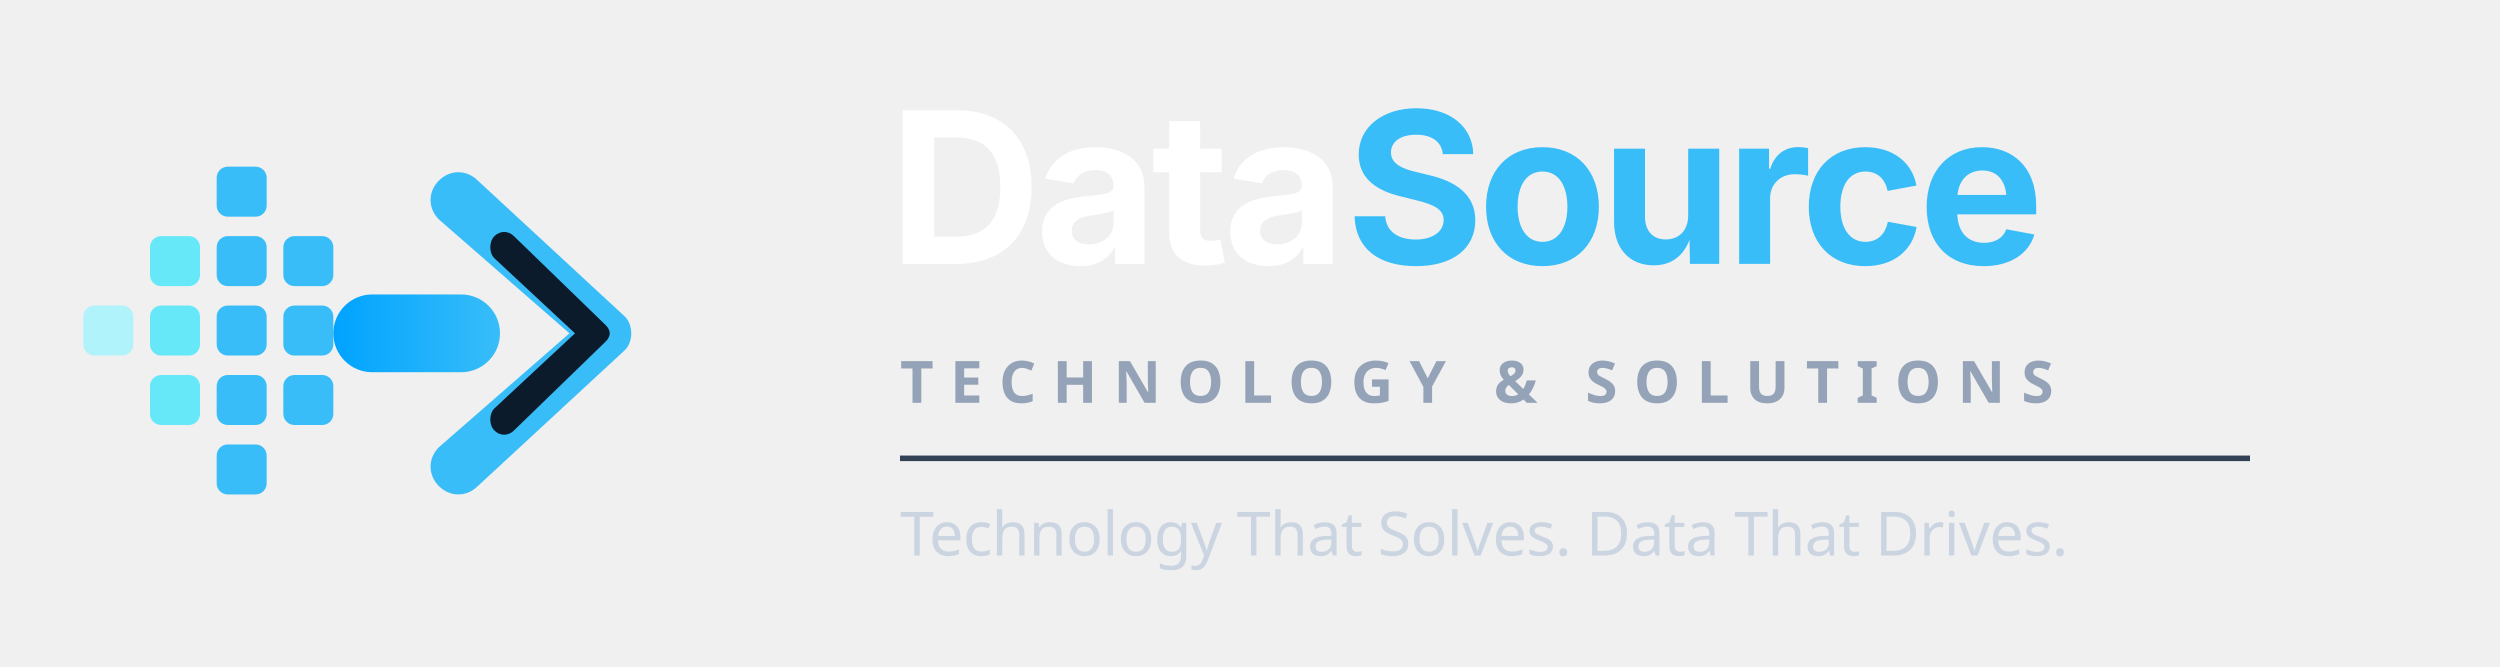
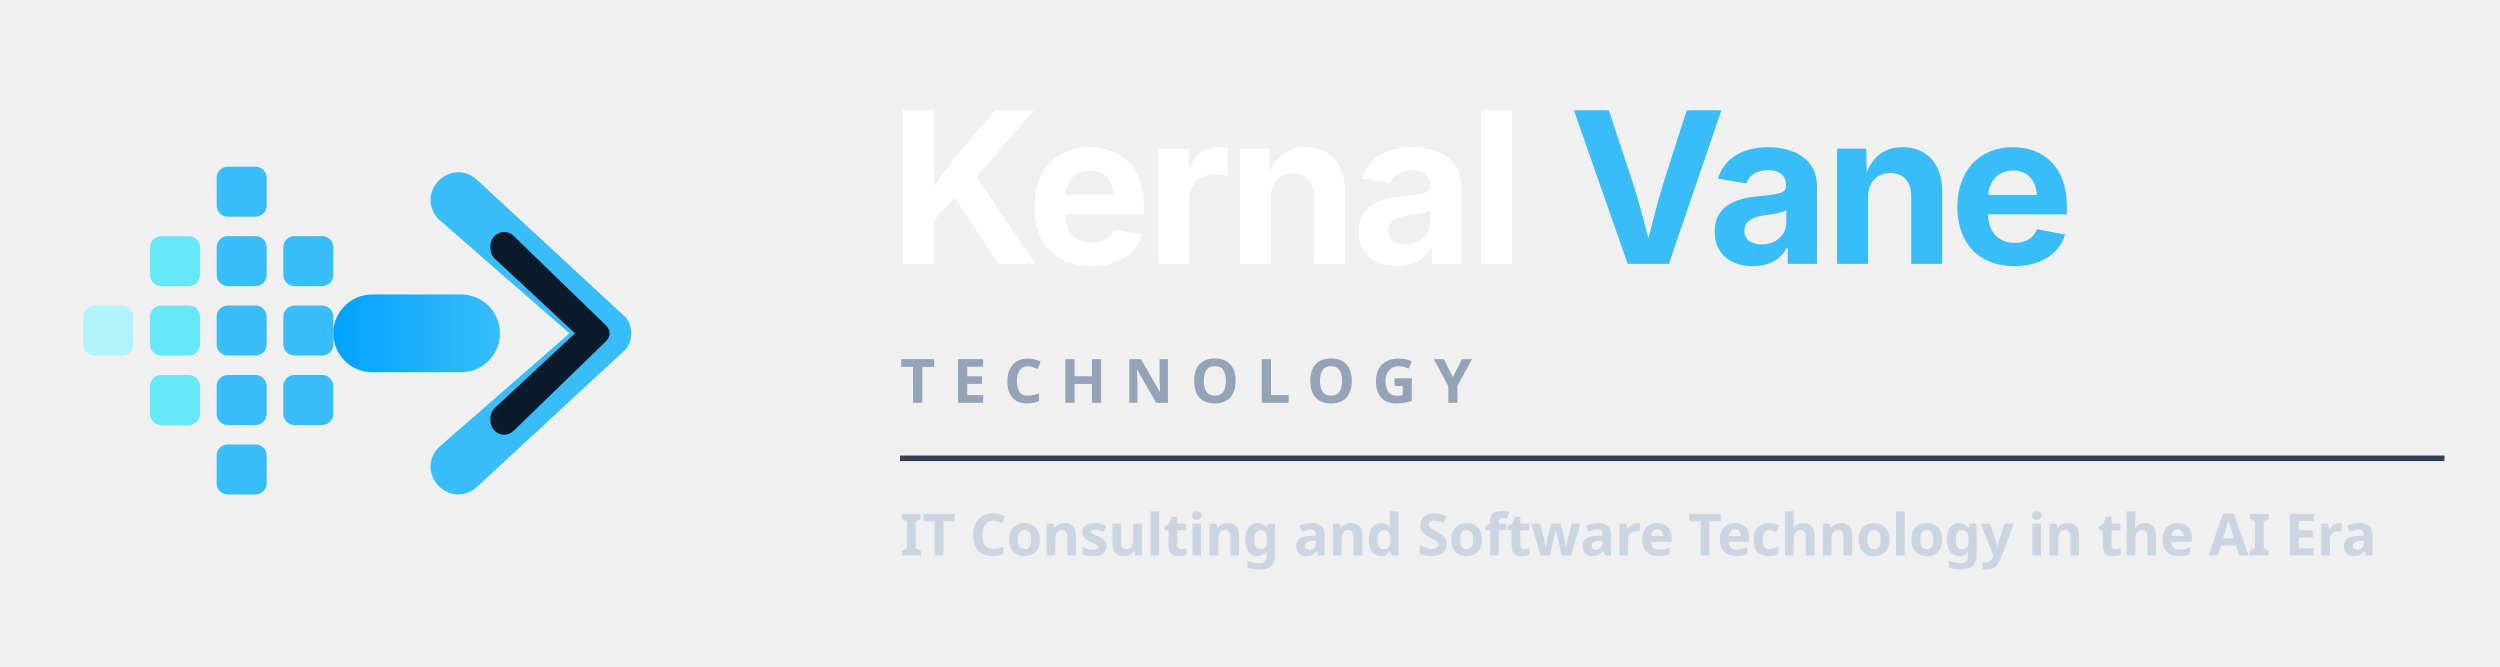
<svg xmlns="http://www.w3.org/2000/svg" viewBox="0 0 900 240" fill="none">
  <g transform="translate(10, 20)">
    <rect x="20" y="90" width="18" height="18" rx="4" fill="#A5F3FC" fill-opacity="0.85" />
    <rect x="44" y="65" width="18" height="18" rx="4" fill="#67E8F9" />
    <rect x="44" y="90" width="18" height="18" rx="4" fill="#67E8F9" />
    <rect x="44" y="115" width="18" height="18" rx="4" fill="#67E8F9" />
    <rect x="68" y="40" width="18" height="18" rx="4" fill="#38BDF8" />
    <rect x="68" y="65" width="18" height="18" rx="4" fill="#38BDF8" />
    <rect x="68" y="90" width="18" height="18" rx="4" fill="#38BDF8" />
    <rect x="68" y="115" width="18" height="18" rx="4" fill="#38BDF8" />
    <rect x="68" y="140" width="18" height="18" rx="4" fill="#38BDF8" />
    <rect x="92" y="65" width="18" height="18" rx="4" fill="#38BDF8" />
    <rect x="92" y="90" width="18" height="18" rx="4" fill="#38BDF8" />
    <rect x="92" y="115" width="18" height="18" rx="4" fill="#38BDF8" />
-     <rect x="110" y="86" width="60" height="28" rx="14" fill="url(#arrow-grad-white)" />
+     <rect x="110" y="86" width="60" height="28" rx="14" fill="url(#kv-arrow-grad-white)" />
    <path d="M148 45 C152 41 158 41 162 45 L215 94 C218 97 218 103 215 106 L162 155 C158 159 152 159 148 155 C144 151 144 145 148 141 L195 100 L148 59 C144 55 144 49 148 45 Z" fill="#38BDF8" />
    <path d="M168 65 C170 63 173 63 175 65 L208 97 C210 99 210 101 208 103 L175 135 C173 137 170 137 168 135 C166 133 166 129 168 127 L197 100 L168 73 C166 71 166 67 168 65 Z" fill="#0B1B2B" />
  </g>
  <g transform="translate(320, 20)">
-     <text x="0" y="75" font-family="'Outfit', -apple-system, sans-serif" font-weight="700" font-size="76" letter-spacing="-0.03em" fill="#FFFFFF">Data<tspan fill="#38BDF8">Source</tspan>
+     <text x="0" y="75" font-family="'Outfit', -apple-system, sans-serif" font-weight="700" font-size="76" letter-spacing="-0.03em" fill="#FFFFFF">Kernal <tspan fill="#38BDF8">Vane</tspan>
    </text>
-     <text x="4" y="125" font-family="'Plus Jakarta Sans', sans-serif" font-weight="700" font-size="21" letter-spacing="0.28em" fill="#94A3B8">TECHNOLOGY &amp; SOLUTIONS</text>
-     <line x1="4" y1="145" x2="490" y2="145" stroke="#334155" stroke-width="2" />
-     <text x="4" y="180" font-family="'Plus Jakarta Sans', sans-serif" font-weight="500" font-size="22" letter-spacing="-0.01em" fill="#CBD5E1">Technology That Solves. Data That Drives.</text>
+     <text x="4" y="125" font-family="'Plus Jakarta Sans', sans-serif" font-weight="700" font-size="22" letter-spacing="0.28em" fill="#94A3B8">TECHNOLOGY</text>
+     <line x1="4" y1="145" x2="560" y2="145" stroke="#334155" stroke-width="2" />
+     <text x="4" y="180" font-family="'Plus Jakarta Sans', sans-serif" font-weight="600" font-size="21" letter-spacing="-0.01em" fill="#CBD5E1">IT Consulting and Software Technology in the AI Era</text>
  </g>
  <defs>
-     <linearGradient id="arrow-grad-white" x1="110" y1="100" x2="170" y2="100" gradientUnits="userSpaceOnUse">
+     <linearGradient id="kv-arrow-grad-white" x1="110" y1="100" x2="170" y2="100" gradientUnits="userSpaceOnUse">
      <stop stop-color="#00A3FF" />
      <stop offset="1" stop-color="#38BDF8" />
    </linearGradient>
  </defs>
</svg>
